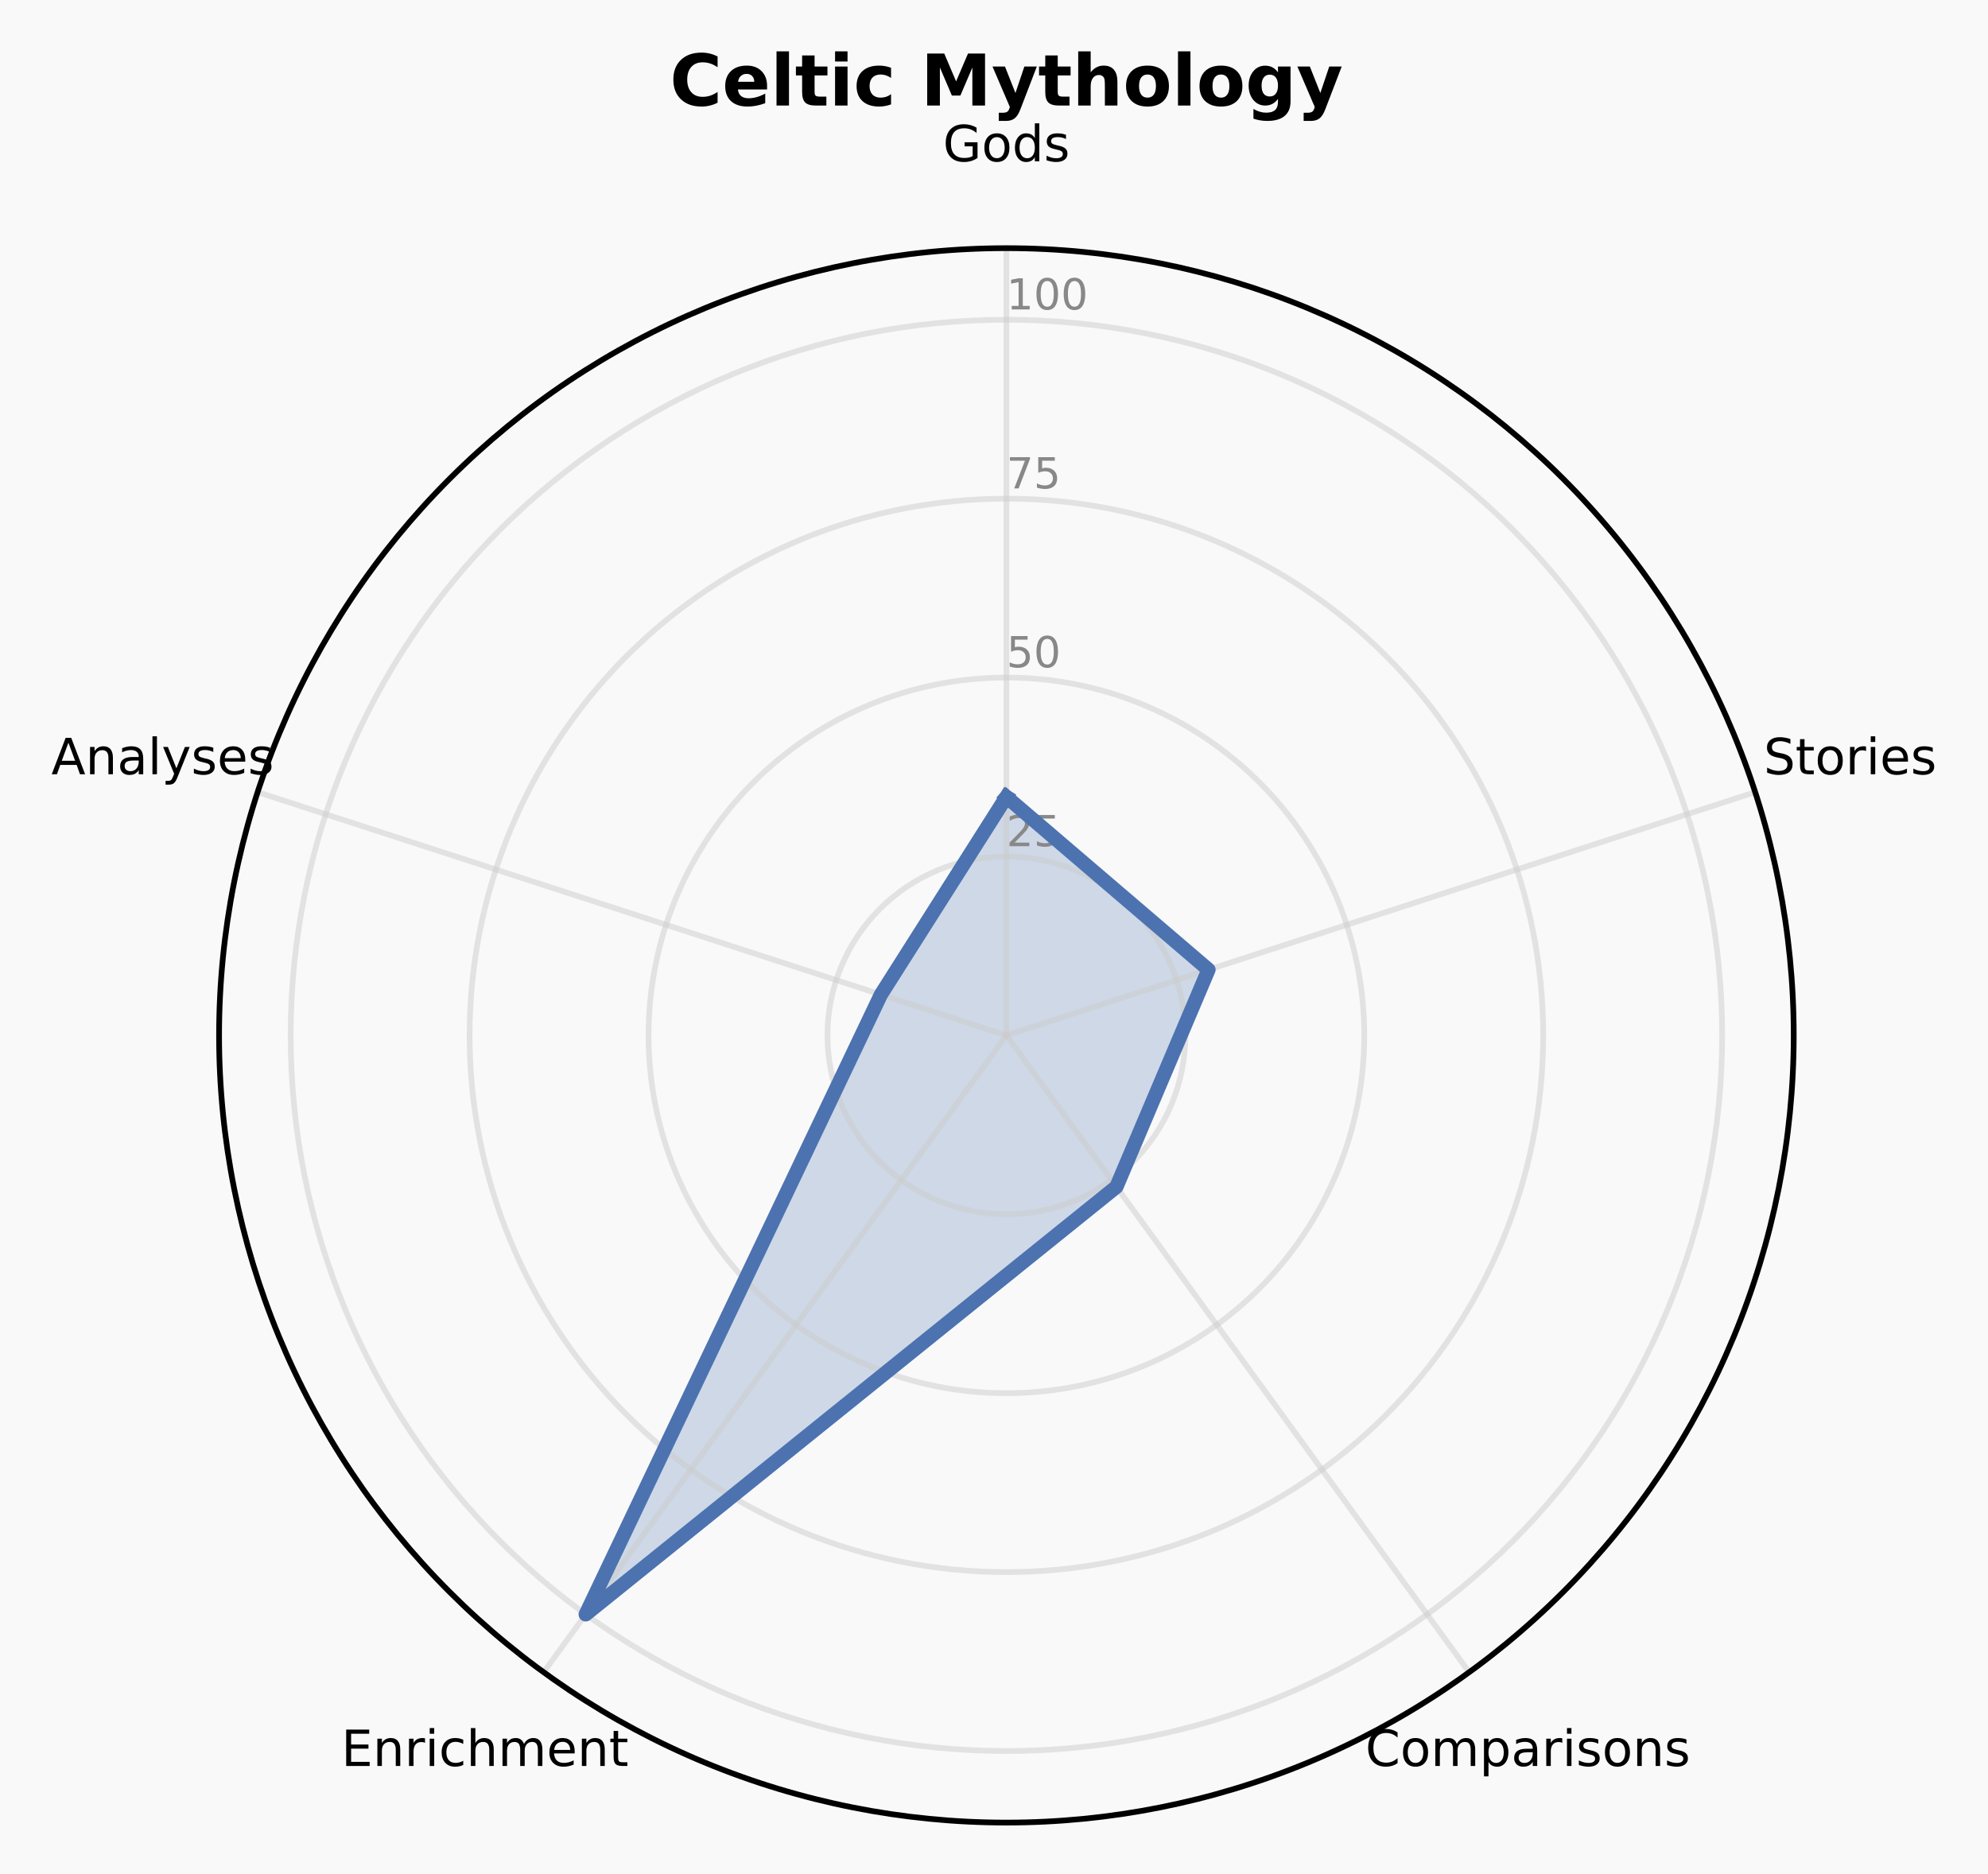
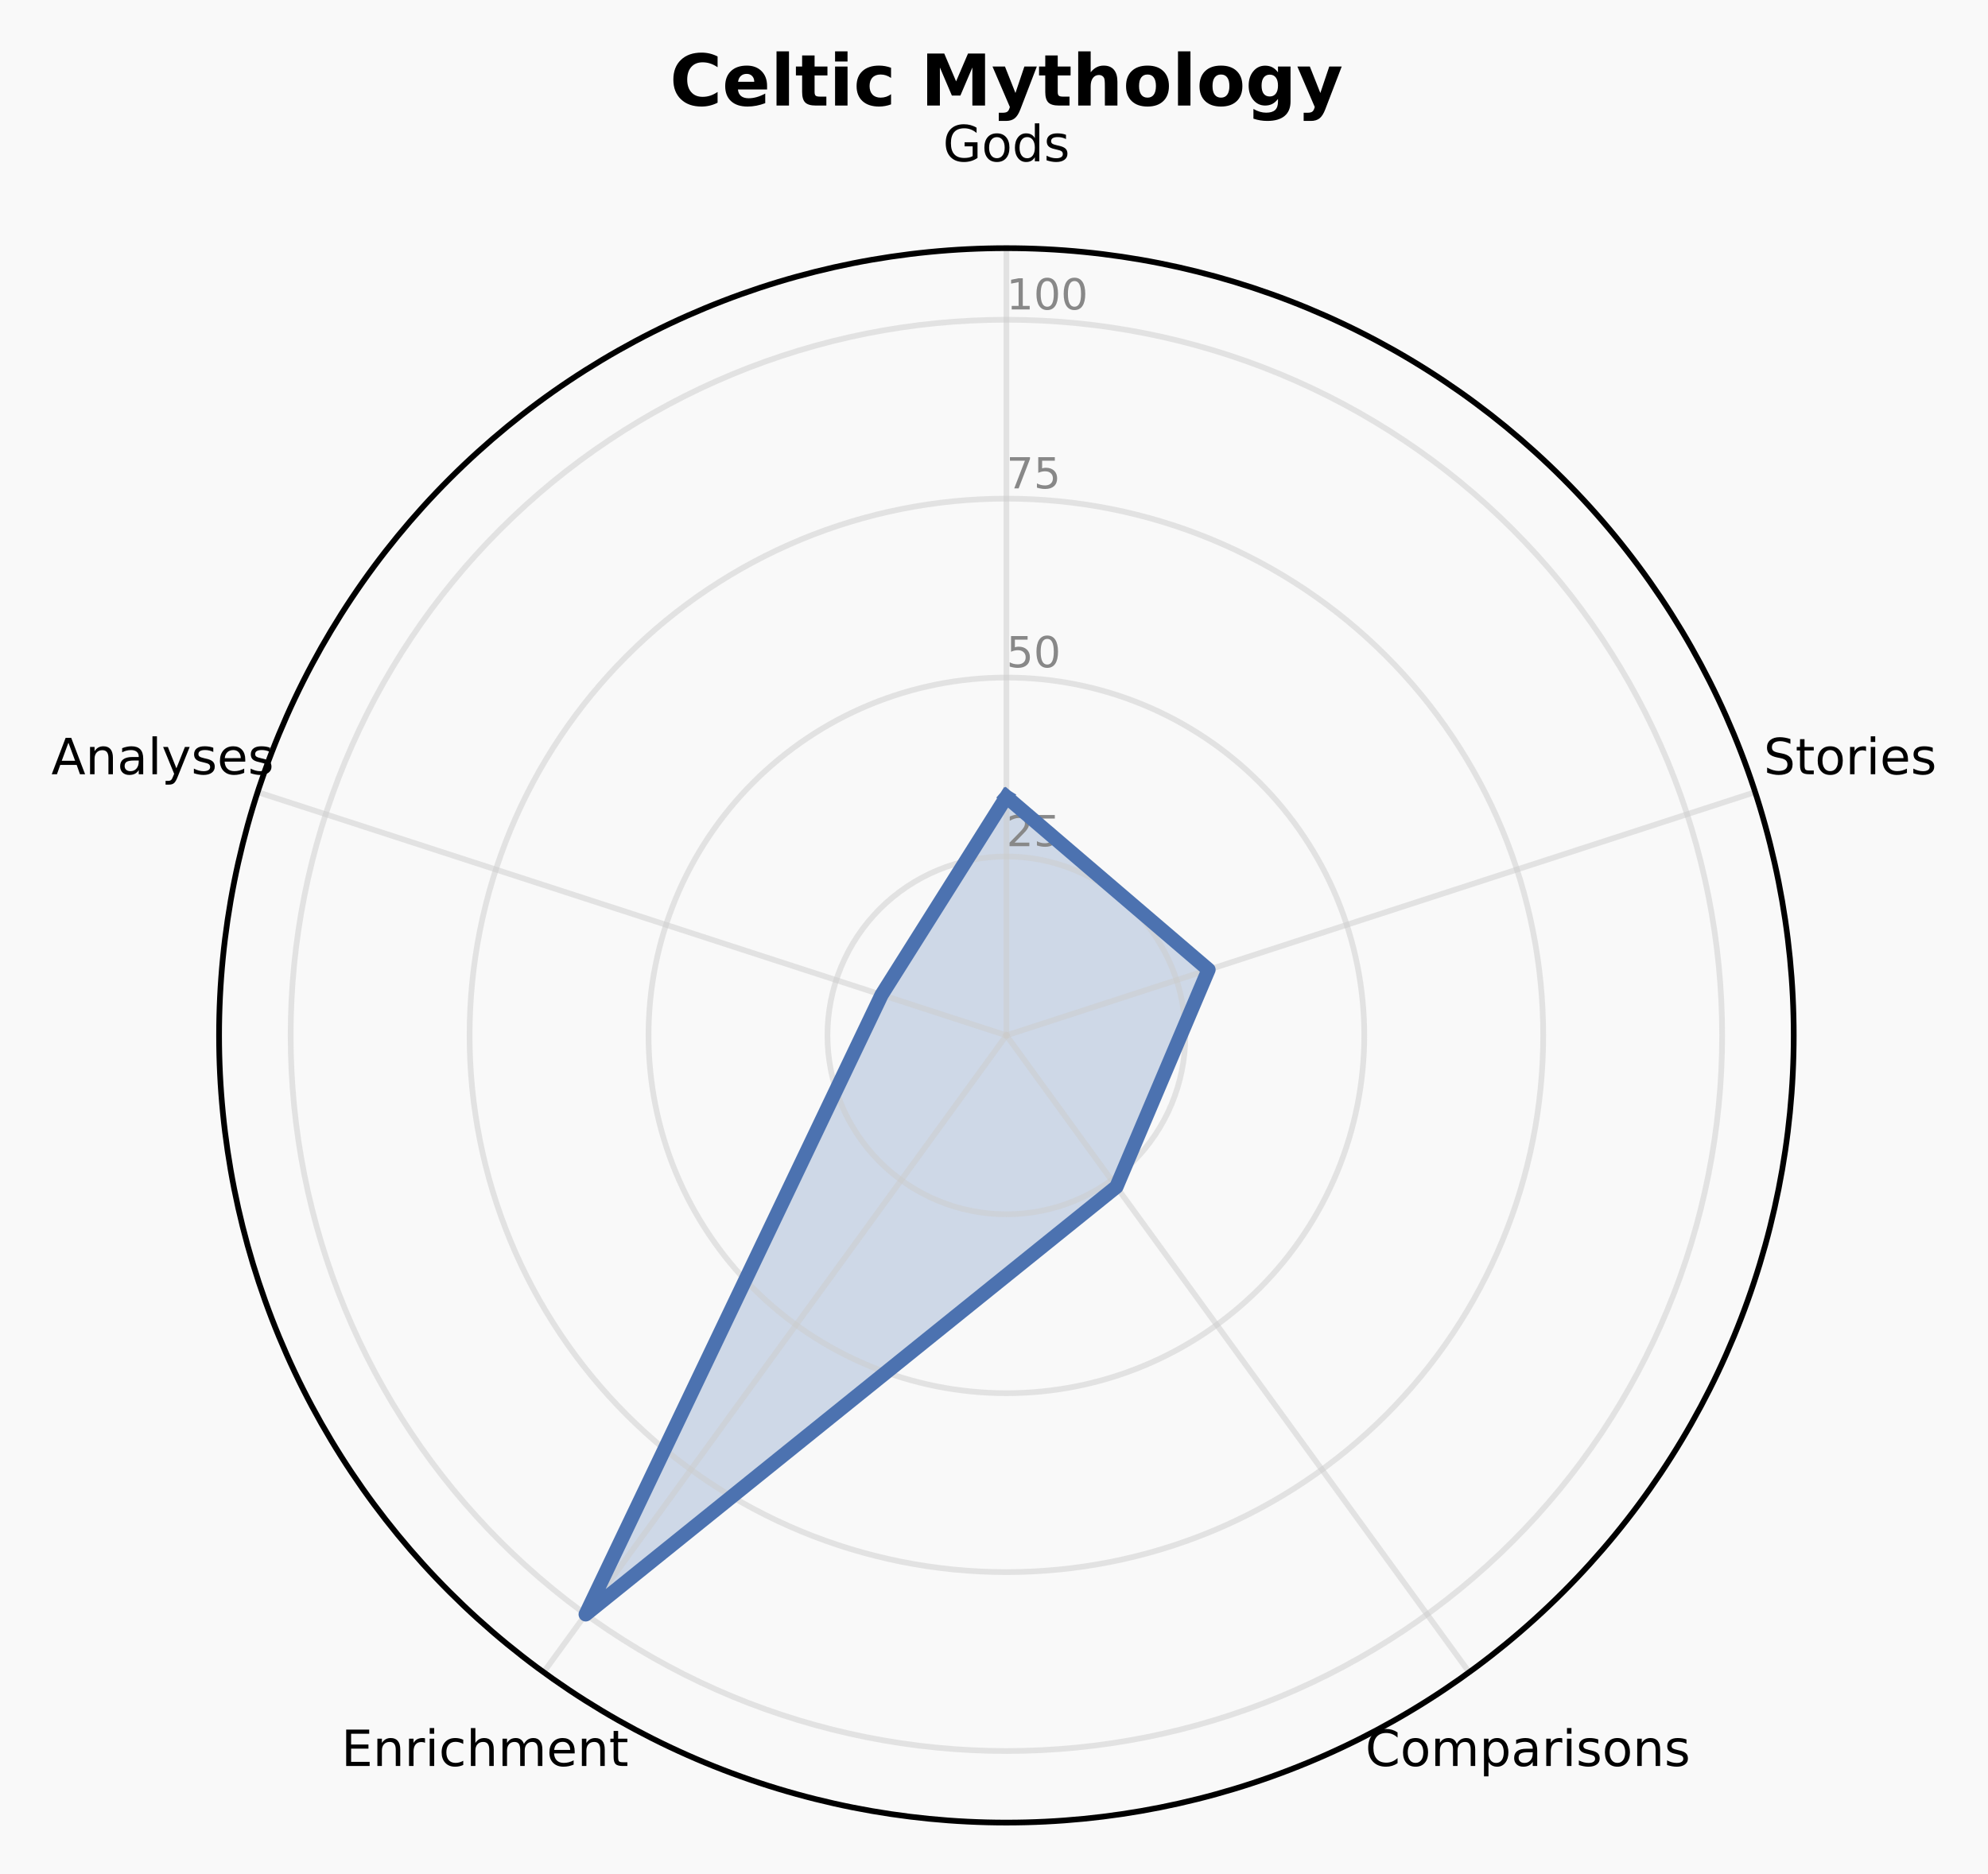
<svg xmlns="http://www.w3.org/2000/svg" xmlns:xlink="http://www.w3.org/1999/xlink" width="278.709pt" height="262.758pt" viewBox="0 0 278.709 262.758" version="1.1">
  <defs>
    <style type="text/css">*{stroke-linejoin: round; stroke-linecap: butt}</style>
  </defs>
  <g id="figure_1">
    <g id="patch_1">
      <path d="M 0 262.758  L 278.709 262.758  L 278.709 0  L 0 0  z " style="fill: #f9f9f9" />
    </g>
    <g id="axes_1">
      <g id="patch_2">
        <path d="M 251.473 145.178  C 251.473 130.683 248.618 116.329 243.071 102.938  C 237.524 89.546 229.393 77.377 219.143 67.128  C 208.894 56.878 196.725 48.748 183.334 43.201  C 169.942 37.654 155.588 34.798 141.093 34.798  C 126.598 34.798 112.244 37.654 98.853 43.201  C 85.461 48.748 73.293 56.878 63.043 67.128  C 52.794 77.377 44.663 89.546 39.116 102.938  C 33.569 116.329 30.714 130.683 30.714 145.178  C 30.714 159.673 33.569 174.027 39.116 187.418  C 44.663 200.81 52.794 212.979 63.043 223.228  C 73.293 233.478 85.461 241.609 98.853 247.155  C 112.244 252.702 126.598 255.558 141.093 255.558  C 155.588 255.558 169.942 252.702 183.334 247.155  C 196.725 241.609 208.894 233.478 219.143 223.228  C 229.393 212.979 237.524 200.81 243.071 187.418  C 248.618 174.027 251.473 159.673 251.473 145.178  M 141.093 145.178  C 141.093 145.178 141.093 145.178 141.093 145.178  C 141.093 145.178 141.093 145.178 141.093 145.178  C 141.093 145.178 141.093 145.178 141.093 145.178  C 141.093 145.178 141.093 145.178 141.093 145.178  C 141.093 145.178 141.093 145.178 141.093 145.178  C 141.093 145.178 141.093 145.178 141.093 145.178  C 141.093 145.178 141.093 145.178 141.093 145.178  C 141.093 145.178 141.093 145.178 141.093 145.178  C 141.093 145.178 141.093 145.178 141.093 145.178  C 141.093 145.178 141.093 145.178 141.093 145.178  C 141.093 145.178 141.093 145.178 141.093 145.178  C 141.093 145.178 141.093 145.178 141.093 145.178  C 141.093 145.178 141.093 145.178 141.093 145.178  C 141.093 145.178 141.093 145.178 141.093 145.178  C 141.093 145.178 141.093 145.178 141.093 145.178  C 141.093 145.178 141.093 145.178 141.093 145.178  z " style="fill: #f9f9f9" />
      </g>
      <g id="patch_3">
-         <path d="M 141.093 111.73  L 169.425 135.972  L 156.519 166.41  L 82.112 226.359  L 123.499 139.461  z " clip-path="url(#pa557918d92)" style="fill: #4c72b0; opacity: 0.25; stroke: #4c72b0; stroke-linejoin: miter" />
+         <path d="M 141.093 111.73  L 169.425 135.972  L 156.519 166.41  L 82.112 226.359  L 123.597 139.493  z " clip-path="url(#p13f51043cc)" style="fill: #4c72b0; opacity: 0.25; stroke: #4c72b0; stroke-linejoin: miter" />
      </g>
      <g id="matplotlib.axis_1">
        <g id="xtick_1">
          <g id="line2d_1">
-             <path d="M 141.093 145.178  L 141.093 34.798  " clip-path="url(#pa557918d92)" style="fill: none; stroke: #cccccc; stroke-opacity: 0.5; stroke-width: 0.8; stroke-linecap: square" />
+             <path d="M 141.093 145.178  L 141.093 34.798  " clip-path="url(#p13f51043cc)" style="fill: none; stroke: #cccccc; stroke-opacity: 0.5; stroke-width: 0.8; stroke-linecap: square" />
          </g>
          <g id="text_1">
            <g transform="translate(132.1945 22.61707) scale(0.07 -0.07)">
              <defs>
                <path id="DejaVuSans-2a" d="M 3809 666  L 3809 1919  L 2778 1919  L 2778 2438  L 4434 2438  L 4434 434  Q 4069 175 3628 42  Q 3188 -91 2688 -91  Q 1594 -91 976 548  Q 359 1188 359 2328  Q 359 3472 976 4111  Q 1594 4750 2688 4750  Q 3144 4750 3555 4637  Q 3966 4525 4313 4306  L 4313 3634  Q 3963 3931 3569 4081  Q 3175 4231 2741 4231  Q 1884 4231 1454 3753  Q 1025 3275 1025 2328  Q 1025 1384 1454 906  Q 1884 428 2741 428  Q 3075 428 3337 486  Q 3600 544 3809 666  z " transform="scale(0.015625)" />
                <path id="DejaVuSans-52" d="M 1959 3097  Q 1497 3097 1228 2736  Q 959 2375 959 1747  Q 959 1119 1226 758  Q 1494 397 1959 397  Q 2419 397 2687 759  Q 2956 1122 2956 1747  Q 2956 2369 2687 2733  Q 2419 3097 1959 3097  z M 1959 3584  Q 2709 3584 3137 3096  Q 3566 2609 3566 1747  Q 3566 888 3137 398  Q 2709 -91 1959 -91  Q 1206 -91 779 398  Q 353 888 353 1747  Q 353 2609 779 3096  Q 1206 3584 1959 3584  z " transform="scale(0.015625)" />
                <path id="DejaVuSans-47" d="M 2906 2969  L 2906 4863  L 3481 4863  L 3481 0  L 2906 0  L 2906 525  Q 2725 213 2448 61  Q 2172 -91 1784 -91  Q 1150 -91 751 415  Q 353 922 353 1747  Q 353 2572 751 3078  Q 1150 3584 1784 3584  Q 2172 3584 2448 3432  Q 2725 3281 2906 2969  z M 947 1747  Q 947 1113 1208 752  Q 1469 391 1925 391  Q 2381 391 2643 752  Q 2906 1113 2906 1747  Q 2906 2381 2643 2742  Q 2381 3103 1925 3103  Q 1469 3103 1208 2742  Q 947 2381 947 1747  z " transform="scale(0.015625)" />
                <path id="DejaVuSans-56" d="M 2834 3397  L 2834 2853  Q 2591 2978 2328 3040  Q 2066 3103 1784 3103  Q 1356 3103 1142 2972  Q 928 2841 928 2578  Q 928 2378 1081 2264  Q 1234 2150 1697 2047  L 1894 2003  Q 2506 1872 2764 1633  Q 3022 1394 3022 966  Q 3022 478 2636 193  Q 2250 -91 1575 -91  Q 1294 -91 989 -36  Q 684 19 347 128  L 347 722  Q 666 556 975 473  Q 1284 391 1588 391  Q 1994 391 2212 530  Q 2431 669 2431 922  Q 2431 1156 2273 1281  Q 2116 1406 1581 1522  L 1381 1569  Q 847 1681 609 1914  Q 372 2147 372 2553  Q 372 3047 722 3315  Q 1072 3584 1716 3584  Q 2034 3584 2315 3537  Q 2597 3491 2834 3397  z " transform="scale(0.015625)" />
              </defs>
              <use xlink:href="#DejaVuSans-2a" />
              <use xlink:href="#DejaVuSans-52" transform="translate(77.48438 0)" />
              <use xlink:href="#DejaVuSans-47" transform="translate(138.6719 0)" />
              <use xlink:href="#DejaVuSans-56" transform="translate(202.1562 0)" />
            </g>
          </g>
        </g>
        <g id="xtick_2">
          <g id="line2d_2">
-             <path d="M 141.093 145.178  L 246.07 111.069  " clip-path="url(#pa557918d92)" style="fill: none; stroke: #cccccc; stroke-opacity: 0.5; stroke-width: 0.8; stroke-linecap: square" />
+             <path d="M 141.093 145.178  L 246.07 111.069  " clip-path="url(#p13f51043cc)" style="fill: none; stroke: #cccccc; stroke-opacity: 0.5; stroke-width: 0.8; stroke-linecap: square" />
          </g>
          <g id="text_2">
            <g transform="translate(247.2616 108.5613) scale(0.07 -0.07)">
              <defs>
                <path id="DejaVuSans-36" d="M 3425 4513  L 3425 3897  Q 3066 4069 2747 4153  Q 2428 4238 2131 4238  Q 1616 4238 1336 4038  Q 1056 3838 1056 3469  Q 1056 3159 1242 3001  Q 1428 2844 1947 2747  L 2328 2669  Q 3034 2534 3370 2195  Q 3706 1856 3706 1288  Q 3706 609 3251 259  Q 2797 -91 1919 -91  Q 1588 -91 1214 -16  Q 841 59 441 206  L 441 856  Q 825 641 1194 531  Q 1563 422 1919 422  Q 2459 422 2753 634  Q 3047 847 3047 1241  Q 3047 1584 2836 1778  Q 2625 1972 2144 2069  L 1759 2144  Q 1053 2284 737 2584  Q 422 2884 422 3419  Q 422 4038 858 4394  Q 1294 4750 2059 4750  Q 2388 4750 2728 4690  Q 3069 4631 3425 4513  z " transform="scale(0.015625)" />
                <path id="DejaVuSans-57" d="M 1172 4494  L 1172 3500  L 2356 3500  L 2356 3053  L 1172 3053  L 1172 1153  Q 1172 725 1289 603  Q 1406 481 1766 481  L 2356 481  L 2356 0  L 1766 0  Q 1100 0 847 248  Q 594 497 594 1153  L 594 3053  L 172 3053  L 172 3500  L 594 3500  L 594 4494  L 1172 4494  z " transform="scale(0.015625)" />
                <path id="DejaVuSans-55" d="M 2631 2963  Q 2534 3019 2420 3045  Q 2306 3072 2169 3072  Q 1681 3072 1420 2755  Q 1159 2438 1159 1844  L 1159 0  L 581 0  L 581 3500  L 1159 3500  L 1159 2956  Q 1341 3275 1631 3429  Q 1922 3584 2338 3584  Q 2397 3584 2469 3576  Q 2541 3569 2628 3553  L 2631 2963  z " transform="scale(0.015625)" />
                <path id="DejaVuSans-4c" d="M 603 3500  L 1178 3500  L 1178 0  L 603 0  L 603 3500  z M 603 4863  L 1178 4863  L 1178 4134  L 603 4134  L 603 4863  z " transform="scale(0.015625)" />
                <path id="DejaVuSans-48" d="M 3597 1894  L 3597 1613  L 953 1613  Q 991 1019 1311 708  Q 1631 397 2203 397  Q 2534 397 2845 478  Q 3156 559 3463 722  L 3463 178  Q 3153 47 2828 -22  Q 2503 -91 2169 -91  Q 1331 -91 842 396  Q 353 884 353 1716  Q 353 2575 817 3079  Q 1281 3584 2069 3584  Q 2775 3584 3186 3129  Q 3597 2675 3597 1894  z M 3022 2063  Q 3016 2534 2758 2815  Q 2500 3097 2075 3097  Q 1594 3097 1305 2825  Q 1016 2553 972 2059  L 3022 2063  z " transform="scale(0.015625)" />
              </defs>
              <use xlink:href="#DejaVuSans-36" />
              <use xlink:href="#DejaVuSans-57" transform="translate(63.48438 0)" />
              <use xlink:href="#DejaVuSans-52" transform="translate(102.6875 0)" />
              <use xlink:href="#DejaVuSans-55" transform="translate(163.875 0)" />
              <use xlink:href="#DejaVuSans-4c" transform="translate(204.9844 0)" />
              <use xlink:href="#DejaVuSans-48" transform="translate(232.7656 0)" />
              <use xlink:href="#DejaVuSans-56" transform="translate(294.2969 0)" />
            </g>
          </g>
        </g>
        <g id="xtick_3">
          <g id="line2d_3">
-             <path d="M 141.093 145.178  L 205.973 234.477  " clip-path="url(#pa557918d92)" style="fill: none; stroke: #cccccc; stroke-opacity: 0.5; stroke-width: 0.8; stroke-linecap: square" />
+             <path d="M 141.093 145.178  L 205.973 234.477  " clip-path="url(#p13f51043cc)" style="fill: none; stroke: #cccccc; stroke-opacity: 0.5; stroke-width: 0.8; stroke-linecap: square" />
          </g>
          <g id="text_3">
            <g transform="translate(191.4228 247.6219) scale(0.07 -0.07)">
              <defs>
                <path id="DejaVuSans-26" d="M 4122 4306  L 4122 3641  Q 3803 3938 3442 4084  Q 3081 4231 2675 4231  Q 1875 4231 1450 3742  Q 1025 3253 1025 2328  Q 1025 1406 1450 917  Q 1875 428 2675 428  Q 3081 428 3442 575  Q 3803 722 4122 1019  L 4122 359  Q 3791 134 3420 21  Q 3050 -91 2638 -91  Q 1578 -91 968 557  Q 359 1206 359 2328  Q 359 3453 968 4101  Q 1578 4750 2638 4750  Q 3056 4750 3426 4639  Q 3797 4528 4122 4306  z " transform="scale(0.015625)" />
                <path id="DejaVuSans-50" d="M 3328 2828  Q 3544 3216 3844 3400  Q 4144 3584 4550 3584  Q 5097 3584 5394 3201  Q 5691 2819 5691 2113  L 5691 0  L 5113 0  L 5113 2094  Q 5113 2597 4934 2840  Q 4756 3084 4391 3084  Q 3944 3084 3684 2787  Q 3425 2491 3425 1978  L 3425 0  L 2847 0  L 2847 2094  Q 2847 2600 2669 2842  Q 2491 3084 2119 3084  Q 1678 3084 1418 2786  Q 1159 2488 1159 1978  L 1159 0  L 581 0  L 581 3500  L 1159 3500  L 1159 2956  Q 1356 3278 1631 3431  Q 1906 3584 2284 3584  Q 2666 3584 2933 3390  Q 3200 3197 3328 2828  z " transform="scale(0.015625)" />
                <path id="DejaVuSans-53" d="M 1159 525  L 1159 -1331  L 581 -1331  L 581 3500  L 1159 3500  L 1159 2969  Q 1341 3281 1617 3432  Q 1894 3584 2278 3584  Q 2916 3584 3314 3078  Q 3713 2572 3713 1747  Q 3713 922 3314 415  Q 2916 -91 2278 -91  Q 1894 -91 1617 61  Q 1341 213 1159 525  z M 3116 1747  Q 3116 2381 2855 2742  Q 2594 3103 2138 3103  Q 1681 3103 1420 2742  Q 1159 2381 1159 1747  Q 1159 1113 1420 752  Q 1681 391 2138 391  Q 2594 391 2855 752  Q 3116 1113 3116 1747  z " transform="scale(0.015625)" />
                <path id="DejaVuSans-44" d="M 2194 1759  Q 1497 1759 1228 1600  Q 959 1441 959 1056  Q 959 750 1161 570  Q 1363 391 1709 391  Q 2188 391 2477 730  Q 2766 1069 2766 1631  L 2766 1759  L 2194 1759  z M 3341 1997  L 3341 0  L 2766 0  L 2766 531  Q 2569 213 2275 61  Q 1981 -91 1556 -91  Q 1019 -91 701 211  Q 384 513 384 1019  Q 384 1609 779 1909  Q 1175 2209 1959 2209  L 2766 2209  L 2766 2266  Q 2766 2663 2505 2880  Q 2244 3097 1772 3097  Q 1472 3097 1187 3025  Q 903 2953 641 2809  L 641 3341  Q 956 3463 1253 3523  Q 1550 3584 1831 3584  Q 2591 3584 2966 3190  Q 3341 2797 3341 1997  z " transform="scale(0.015625)" />
                <path id="DejaVuSans-51" d="M 3513 2113  L 3513 0  L 2938 0  L 2938 2094  Q 2938 2591 2744 2837  Q 2550 3084 2163 3084  Q 1697 3084 1428 2787  Q 1159 2491 1159 1978  L 1159 0  L 581 0  L 581 3500  L 1159 3500  L 1159 2956  Q 1366 3272 1645 3428  Q 1925 3584 2291 3584  Q 2894 3584 3203 3211  Q 3513 2838 3513 2113  z " transform="scale(0.015625)" />
              </defs>
              <use xlink:href="#DejaVuSans-26" />
              <use xlink:href="#DejaVuSans-52" transform="translate(69.82812 0)" />
              <use xlink:href="#DejaVuSans-50" transform="translate(131.0156 0)" />
              <use xlink:href="#DejaVuSans-53" transform="translate(228.4219 0)" />
              <use xlink:href="#DejaVuSans-44" transform="translate(291.9062 0)" />
              <use xlink:href="#DejaVuSans-55" transform="translate(353.1875 0)" />
              <use xlink:href="#DejaVuSans-4c" transform="translate(394.2969 0)" />
              <use xlink:href="#DejaVuSans-56" transform="translate(422.0781 0)" />
              <use xlink:href="#DejaVuSans-52" transform="translate(474.1719 0)" />
              <use xlink:href="#DejaVuSans-51" transform="translate(535.3594 0)" />
              <use xlink:href="#DejaVuSans-56" transform="translate(598.7344 0)" />
            </g>
          </g>
        </g>
        <g id="xtick_4">
          <g id="line2d_4">
-             <path d="M 141.093 145.178  L 76.214 234.477  " clip-path="url(#pa557918d92)" style="fill: none; stroke: #cccccc; stroke-opacity: 0.5; stroke-width: 0.8; stroke-linecap: square" />
+             <path d="M 141.093 145.178  L 76.214 234.477  " clip-path="url(#p13f51043cc)" style="fill: none; stroke: #cccccc; stroke-opacity: 0.5; stroke-width: 0.8; stroke-linecap: square" />
          </g>
          <g id="text_4">
            <g transform="translate(47.8483 247.6219) scale(0.07 -0.07)">
              <defs>
                <path id="DejaVuSans-28" d="M 628 4666  L 3578 4666  L 3578 4134  L 1259 4134  L 1259 2753  L 3481 2753  L 3481 2222  L 1259 2222  L 1259 531  L 3634 531  L 3634 0  L 628 0  L 628 4666  z " transform="scale(0.015625)" />
                <path id="DejaVuSans-46" d="M 3122 3366  L 3122 2828  Q 2878 2963 2633 3030  Q 2388 3097 2138 3097  Q 1578 3097 1268 2742  Q 959 2388 959 1747  Q 959 1106 1268 751  Q 1578 397 2138 397  Q 2388 397 2633 464  Q 2878 531 3122 666  L 3122 134  Q 2881 22 2623 -34  Q 2366 -91 2075 -91  Q 1284 -91 818 406  Q 353 903 353 1747  Q 353 2603 823 3093  Q 1294 3584 2113 3584  Q 2378 3584 2631 3529  Q 2884 3475 3122 3366  z " transform="scale(0.015625)" />
                <path id="DejaVuSans-4b" d="M 3513 2113  L 3513 0  L 2938 0  L 2938 2094  Q 2938 2591 2744 2837  Q 2550 3084 2163 3084  Q 1697 3084 1428 2787  Q 1159 2491 1159 1978  L 1159 0  L 581 0  L 581 4863  L 1159 4863  L 1159 2956  Q 1366 3272 1645 3428  Q 1925 3584 2291 3584  Q 2894 3584 3203 3211  Q 3513 2838 3513 2113  z " transform="scale(0.015625)" />
              </defs>
              <use xlink:href="#DejaVuSans-28" />
              <use xlink:href="#DejaVuSans-51" transform="translate(63.1875 0)" />
              <use xlink:href="#DejaVuSans-55" transform="translate(126.5625 0)" />
              <use xlink:href="#DejaVuSans-4c" transform="translate(167.6719 0)" />
              <use xlink:href="#DejaVuSans-46" transform="translate(195.4531 0)" />
              <use xlink:href="#DejaVuSans-4b" transform="translate(250.4375 0)" />
              <use xlink:href="#DejaVuSans-50" transform="translate(313.8125 0)" />
              <use xlink:href="#DejaVuSans-48" transform="translate(411.2188 0)" />
              <use xlink:href="#DejaVuSans-51" transform="translate(472.75 0)" />
              <use xlink:href="#DejaVuSans-57" transform="translate(536.125 0)" />
            </g>
          </g>
        </g>
        <g id="xtick_5">
          <g id="line2d_5">
-             <path d="M 141.093 145.178  L 36.116 111.069  " clip-path="url(#pa557918d92)" style="fill: none; stroke: #cccccc; stroke-opacity: 0.5; stroke-width: 0.8; stroke-linecap: square" />
+             <path d="M 141.093 145.178  L 36.116 111.069  " clip-path="url(#p13f51043cc)" style="fill: none; stroke: #cccccc; stroke-opacity: 0.5; stroke-width: 0.8; stroke-linecap: square" />
          </g>
          <g id="text_5">
            <g transform="translate(7.2 108.5613) scale(0.07 -0.07)">
              <defs>
                <path id="DejaVuSans-24" d="M 2188 4044  L 1331 1722  L 3047 1722  L 2188 4044  z M 1831 4666  L 2547 4666  L 4325 0  L 3669 0  L 3244 1197  L 1141 1197  L 716 0  L 50 0  L 1831 4666  z " transform="scale(0.015625)" />
                <path id="DejaVuSans-4f" d="M 603 4863  L 1178 4863  L 1178 0  L 603 0  L 603 4863  z " transform="scale(0.015625)" />
                <path id="DejaVuSans-5c" d="M 2059 -325  Q 1816 -950 1584 -1140  Q 1353 -1331 966 -1331  L 506 -1331  L 506 -850  L 844 -850  Q 1081 -850 1212 -737  Q 1344 -625 1503 -206  L 1606 56  L 191 3500  L 800 3500  L 1894 763  L 2988 3500  L 3597 3500  L 2059 -325  z " transform="scale(0.015625)" />
              </defs>
              <use xlink:href="#DejaVuSans-24" />
              <use xlink:href="#DejaVuSans-51" transform="translate(68.40625 0)" />
              <use xlink:href="#DejaVuSans-44" transform="translate(131.7812 0)" />
              <use xlink:href="#DejaVuSans-4f" transform="translate(193.0625 0)" />
              <use xlink:href="#DejaVuSans-5c" transform="translate(220.8438 0)" />
              <use xlink:href="#DejaVuSans-56" transform="translate(280.0312 0)" />
              <use xlink:href="#DejaVuSans-48" transform="translate(332.125 0)" />
              <use xlink:href="#DejaVuSans-56" transform="translate(393.6562 0)" />
            </g>
          </g>
        </g>
      </g>
      <g id="matplotlib.axis_2">
        <g id="ytick_1">
          <g id="line2d_6">
-             <path d="M 141.093 120.092  C 144.388 120.092 147.65 120.741 150.693 122.001  C 153.737 123.262 156.503 125.11 158.832 127.439  C 161.161 129.769 163.009 132.534 164.27 135.578  C 165.531 138.621 166.18 141.884 166.18 145.178  C 166.18 148.472 165.531 151.735 164.27 154.778  C 163.009 157.822 161.161 160.587 158.832 162.917  C 156.503 165.246 153.737 167.094 150.693 168.355  C 147.65 169.615 144.388 170.264 141.093 170.264  C 137.799 170.264 134.537 169.615 131.493 168.355  C 128.45 167.094 125.684 165.246 123.355 162.917  C 121.025 160.587 119.177 157.822 117.917 154.778  C 116.656 151.735 116.007 148.472 116.007 145.178  C 116.007 141.884 116.656 138.621 117.917 135.578  C 119.177 132.534 121.025 129.769 123.355 127.439  C 125.684 125.11 128.45 123.262 131.493 122.001  C 134.537 120.741 137.799 120.092 141.093 120.092  " clip-path="url(#pa557918d92)" style="fill: none; stroke: #cccccc; stroke-opacity: 0.5; stroke-width: 0.8; stroke-linecap: square" />
+             <path d="M 141.093 120.092  C 144.388 120.092 147.65 120.741 150.693 122.001  C 153.737 123.262 156.503 125.11 158.832 127.439  C 161.161 129.769 163.009 132.534 164.27 135.578  C 165.531 138.621 166.18 141.884 166.18 145.178  C 166.18 148.472 165.531 151.735 164.27 154.778  C 163.009 157.822 161.161 160.587 158.832 162.917  C 156.503 165.246 153.737 167.094 150.693 168.355  C 147.65 169.615 144.388 170.264 141.093 170.264  C 137.799 170.264 134.537 169.615 131.493 168.355  C 128.45 167.094 125.684 165.246 123.355 162.917  C 121.025 160.587 119.177 157.822 117.917 154.778  C 116.656 151.735 116.007 148.472 116.007 145.178  C 116.007 141.884 116.656 138.621 117.917 135.578  C 119.177 132.534 121.025 129.769 123.355 127.439  C 125.684 125.11 128.45 123.262 131.493 122.001  C 134.537 120.741 137.799 120.092 141.093 120.092  " clip-path="url(#p13f51043cc)" style="fill: none; stroke: #cccccc; stroke-opacity: 0.5; stroke-width: 0.8; stroke-linecap: square" />
          </g>
          <g id="text_6">
            <g style="fill: #888888" transform="translate(141.0933 118.6504) scale(0.06 -0.06)">
              <defs>
                <path id="DejaVuSans-15" d="M 1228 531  L 3431 531  L 3431 0  L 469 0  L 469 531  Q 828 903 1448 1529  Q 2069 2156 2228 2338  Q 2531 2678 2651 2914  Q 2772 3150 2772 3378  Q 2772 3750 2511 3984  Q 2250 4219 1831 4219  Q 1534 4219 1204 4116  Q 875 4013 500 3803  L 500 4441  Q 881 4594 1212 4672  Q 1544 4750 1819 4750  Q 2544 4750 2975 4387  Q 3406 4025 3406 3419  Q 3406 3131 3298 2873  Q 3191 2616 2906 2266  Q 2828 2175 2409 1742  Q 1991 1309 1228 531  z " transform="scale(0.015625)" />
                <path id="DejaVuSans-18" d="M 691 4666  L 3169 4666  L 3169 4134  L 1269 4134  L 1269 2991  Q 1406 3038 1543 3061  Q 1681 3084 1819 3084  Q 2600 3084 3056 2656  Q 3513 2228 3513 1497  Q 3513 744 3044 326  Q 2575 -91 1722 -91  Q 1428 -91 1123 -41  Q 819 9 494 109  L 494 744  Q 775 591 1075 516  Q 1375 441 1709 441  Q 2250 441 2565 725  Q 2881 1009 2881 1497  Q 2881 1984 2565 2268  Q 2250 2553 1709 2553  Q 1456 2553 1204 2497  Q 953 2441 691 2322  L 691 4666  z " transform="scale(0.015625)" />
              </defs>
              <use xlink:href="#DejaVuSans-15" />
              <use xlink:href="#DejaVuSans-18" transform="translate(63.625 0)" />
            </g>
          </g>
        </g>
        <g id="ytick_2">
          <g id="line2d_7">
-             <path d="M 141.093 95.005  C 147.682 95.005 154.206 96.303 160.293 98.825  C 166.381 101.346 171.912 105.042 176.571 109.701  C 181.229 114.36 184.925 119.891 187.447 125.978  C 189.968 132.065 191.266 138.589 191.266 145.178  C 191.266 151.767 189.968 158.291 187.447 164.378  C 184.925 170.465 181.229 175.997 176.571 180.655  C 171.912 185.314 166.381 189.01 160.293 191.531  C 154.206 194.053 147.682 195.351 141.093 195.351  C 134.505 195.351 127.98 194.053 121.893 191.531  C 115.806 189.01 110.275 185.314 105.616 180.655  C 100.957 175.997 97.261 170.465 94.74 164.378  C 92.219 158.291 90.921 151.767 90.921 145.178  C 90.921 138.589 92.219 132.065 94.74 125.978  C 97.261 119.891 100.957 114.36 105.616 109.701  C 110.275 105.042 115.806 101.346 121.893 98.825  C 127.98 96.303 134.505 95.005 141.093 95.005  " clip-path="url(#pa557918d92)" style="fill: none; stroke: #cccccc; stroke-opacity: 0.5; stroke-width: 0.8; stroke-linecap: square" />
+             <path d="M 141.093 95.005  C 147.682 95.005 154.206 96.303 160.293 98.825  C 166.381 101.346 171.912 105.042 176.571 109.701  C 181.229 114.36 184.925 119.891 187.447 125.978  C 189.968 132.065 191.266 138.589 191.266 145.178  C 191.266 151.767 189.968 158.291 187.447 164.378  C 184.925 170.465 181.229 175.997 176.571 180.655  C 171.912 185.314 166.381 189.01 160.293 191.531  C 154.206 194.053 147.682 195.351 141.093 195.351  C 134.505 195.351 127.98 194.053 121.893 191.531  C 115.806 189.01 110.275 185.314 105.616 180.655  C 100.957 175.997 97.261 170.465 94.74 164.378  C 92.219 158.291 90.921 151.767 90.921 145.178  C 90.921 138.589 92.219 132.065 94.74 125.978  C 97.261 119.891 100.957 114.36 105.616 109.701  C 110.275 105.042 115.806 101.346 121.893 98.825  C 127.98 96.303 134.505 95.005 141.093 95.005  " clip-path="url(#p13f51043cc)" style="fill: none; stroke: #cccccc; stroke-opacity: 0.5; stroke-width: 0.8; stroke-linecap: square" />
          </g>
          <g id="text_7">
            <g style="fill: #888888" transform="translate(141.0933 93.56408) scale(0.06 -0.06)">
              <defs>
                <path id="DejaVuSans-13" d="M 2034 4250  Q 1547 4250 1301 3770  Q 1056 3291 1056 2328  Q 1056 1369 1301 889  Q 1547 409 2034 409  Q 2525 409 2770 889  Q 3016 1369 3016 2328  Q 3016 3291 2770 3770  Q 2525 4250 2034 4250  z M 2034 4750  Q 2819 4750 3233 4129  Q 3647 3509 3647 2328  Q 3647 1150 3233 529  Q 2819 -91 2034 -91  Q 1250 -91 836 529  Q 422 1150 422 2328  Q 422 3509 836 4129  Q 1250 4750 2034 4750  z " transform="scale(0.015625)" />
              </defs>
              <use xlink:href="#DejaVuSans-18" />
              <use xlink:href="#DejaVuSans-13" transform="translate(63.625 0)" />
            </g>
          </g>
        </g>
        <g id="ytick_3">
          <g id="line2d_8">
-             <path d="M 141.093 69.919  C 150.976 69.919 160.763 71.866 169.894 75.648  C 179.024 79.43 187.321 84.974 194.309 91.962  C 201.298 98.95 206.841 107.247 210.623 116.378  C 214.405 125.508 216.352 135.295 216.352 145.178  C 216.352 155.061 214.405 164.848 210.623 173.978  C 206.841 183.109 201.298 191.406 194.309 198.394  C 187.321 205.382 179.024 210.926 169.894 214.708  C 160.763 218.49 150.976 220.437 141.093 220.437  C 131.21 220.437 121.424 218.49 112.293 214.708  C 103.162 210.926 94.866 205.382 87.877 198.394  C 80.889 191.406 75.345 183.109 71.563 173.978  C 67.781 164.848 65.834 155.061 65.834 145.178  C 65.834 135.295 67.781 125.508 71.563 116.378  C 75.345 107.247 80.889 98.95 87.877 91.962  C 94.866 84.974 103.162 79.43 112.293 75.648  C 121.424 71.866 131.21 69.919 141.093 69.919  " clip-path="url(#pa557918d92)" style="fill: none; stroke: #cccccc; stroke-opacity: 0.5; stroke-width: 0.8; stroke-linecap: square" />
+             <path d="M 141.093 69.919  C 150.976 69.919 160.763 71.866 169.894 75.648  C 179.024 79.43 187.321 84.974 194.309 91.962  C 201.298 98.95 206.841 107.247 210.623 116.378  C 214.405 125.508 216.352 135.295 216.352 145.178  C 216.352 155.061 214.405 164.848 210.623 173.978  C 206.841 183.109 201.298 191.406 194.309 198.394  C 187.321 205.382 179.024 210.926 169.894 214.708  C 160.763 218.49 150.976 220.437 141.093 220.437  C 131.21 220.437 121.424 218.49 112.293 214.708  C 103.162 210.926 94.866 205.382 87.877 198.394  C 80.889 191.406 75.345 183.109 71.563 173.978  C 67.781 164.848 65.834 155.061 65.834 145.178  C 65.834 135.295 67.781 125.508 71.563 116.378  C 75.345 107.247 80.889 98.95 87.877 91.962  C 94.866 84.974 103.162 79.43 112.293 75.648  C 121.424 71.866 131.21 69.919 141.093 69.919  " clip-path="url(#p13f51043cc)" style="fill: none; stroke: #cccccc; stroke-opacity: 0.5; stroke-width: 0.8; stroke-linecap: square" />
          </g>
          <g id="text_8">
            <g style="fill: #888888" transform="translate(141.0933 68.47781) scale(0.06 -0.06)">
              <defs>
                <path id="DejaVuSans-1a" d="M 525 4666  L 3525 4666  L 3525 4397  L 1831 0  L 1172 0  L 2766 4134  L 525 4134  L 525 4666  z " transform="scale(0.015625)" />
              </defs>
              <use xlink:href="#DejaVuSans-1a" />
              <use xlink:href="#DejaVuSans-18" transform="translate(63.625 0)" />
            </g>
          </g>
        </g>
        <g id="ytick_4">
          <g id="line2d_9">
-             <path d="M 141.093 44.833  C 154.27 44.833 167.32 47.429 179.494 52.471  C 191.668 57.514 202.73 64.906 212.048 74.223  C 221.366 83.541 228.757 94.603 233.8 106.778  C 238.843 118.952 241.438 132.001 241.438 145.178  C 241.438 158.355 238.843 171.404 233.8 183.578  C 228.757 195.753 221.366 206.815 212.048 216.133  C 202.73 225.45 191.668 232.842 179.494 237.885  C 167.32 242.927 154.27 245.523 141.093 245.523  C 127.916 245.523 114.867 242.927 102.693 237.885  C 90.519 232.842 79.456 225.45 70.139 216.133  C 60.821 206.815 53.429 195.753 48.387 183.578  C 43.344 171.404 40.748 158.355 40.748 145.178  C 40.748 132.001 43.344 118.952 48.387 106.778  C 53.429 94.603 60.821 83.541 70.139 74.223  C 79.456 64.906 90.519 57.514 102.693 52.471  C 114.867 47.429 127.916 44.833 141.093 44.833  " clip-path="url(#pa557918d92)" style="fill: none; stroke: #cccccc; stroke-opacity: 0.5; stroke-width: 0.8; stroke-linecap: square" />
+             <path d="M 141.093 44.833  C 154.27 44.833 167.32 47.429 179.494 52.471  C 191.668 57.514 202.73 64.906 212.048 74.223  C 221.366 83.541 228.757 94.603 233.8 106.778  C 238.843 118.952 241.438 132.001 241.438 145.178  C 241.438 158.355 238.843 171.404 233.8 183.578  C 228.757 195.753 221.366 206.815 212.048 216.133  C 202.73 225.45 191.668 232.842 179.494 237.885  C 167.32 242.927 154.27 245.523 141.093 245.523  C 127.916 245.523 114.867 242.927 102.693 237.885  C 90.519 232.842 79.456 225.45 70.139 216.133  C 60.821 206.815 53.429 195.753 48.387 183.578  C 43.344 171.404 40.748 158.355 40.748 145.178  C 40.748 132.001 43.344 118.952 48.387 106.778  C 53.429 94.603 60.821 83.541 70.139 74.223  C 79.456 64.906 90.519 57.514 102.693 52.471  C 114.867 47.429 127.916 44.833 141.093 44.833  " clip-path="url(#p13f51043cc)" style="fill: none; stroke: #cccccc; stroke-opacity: 0.5; stroke-width: 0.8; stroke-linecap: square" />
          </g>
          <g id="text_9">
            <g style="fill: #888888" transform="translate(141.0933 43.39154) scale(0.06 -0.06)">
              <defs>
                <path id="DejaVuSans-14" d="M 794 531  L 1825 531  L 1825 4091  L 703 3866  L 703 4441  L 1819 4666  L 2450 4666  L 2450 531  L 3481 531  L 3481 0  L 794 0  L 794 531  z " transform="scale(0.015625)" />
              </defs>
              <use xlink:href="#DejaVuSans-14" />
              <use xlink:href="#DejaVuSans-13" transform="translate(63.625 0)" />
              <use xlink:href="#DejaVuSans-13" transform="translate(127.25 0)" />
            </g>
          </g>
        </g>
      </g>
      <g id="line2d_10">
-         <path d="M 141.093 111.73  L 169.425 135.972  L 156.519 166.41  L 82.112 226.359  L 123.499 139.461  L 141.093 111.73  " clip-path="url(#pa557918d92)" style="fill: none; stroke: #4c72b0; stroke-width: 2; stroke-linecap: square" />
+         <path d="M 141.093 111.73  L 169.425 135.972  L 156.519 166.41  L 82.112 226.359  L 123.597 139.493  L 141.093 111.73  " clip-path="url(#p13f51043cc)" style="fill: none; stroke: #4c72b0; stroke-width: 2; stroke-linecap: square" />
      </g>
      <g id="patch_4">
        <path d="M 141.093 34.798  C 126.598 34.798 112.244 37.654 98.853 43.201  C 85.461 48.748 73.293 56.878 63.043 67.128  C 52.794 77.377 44.663 89.546 39.116 102.938  C 33.569 116.329 30.714 130.683 30.714 145.178  C 30.714 159.673 33.569 174.027 39.116 187.418  C 44.663 200.81 52.794 212.979 63.043 223.228  C 73.293 233.478 85.461 241.609 98.853 247.155  C 112.244 252.702 126.598 255.558 141.093 255.558  C 155.588 255.558 169.942 252.702 183.334 247.155  C 196.725 241.609 208.894 233.478 219.143 223.228  C 229.393 212.979 237.524 200.81 243.071 187.418  C 248.618 174.027 251.473 159.673 251.473 145.178  C 251.473 130.683 248.618 116.329 243.071 102.938  C 237.524 89.546 229.393 77.377 219.143 67.128  C 208.894 56.878 196.725 48.748 183.334 43.201  C 169.942 37.654 155.588 34.798 141.093 34.798  " style="fill: none; stroke: #000000; stroke-width: 0.8; stroke-linejoin: miter; stroke-linecap: square" />
      </g>
      <g id="text_10">
        <g transform="translate(93.90264 14.79844) scale(0.1 -0.1)">
          <defs>
            <path id="DejaVuSans-Bold-26" d="M 4288 256  Q 3956 84 3597 -3  Q 3238 -91 2847 -91  Q 1681 -91 1000 561  Q 319 1213 319 2328  Q 319 3447 1000 4098  Q 1681 4750 2847 4750  Q 3238 4750 3597 4662  Q 3956 4575 4288 4403  L 4288 3438  Q 3953 3666 3628 3772  Q 3303 3878 2944 3878  Q 2300 3878 1931 3465  Q 1563 3053 1563 2328  Q 1563 1606 1931 1193  Q 2300 781 2944 781  Q 3303 781 3628 887  Q 3953 994 4288 1222  L 4288 256  z " transform="scale(0.015625)" />
            <path id="DejaVuSans-Bold-48" d="M 4031 1759  L 4031 1441  L 1416 1441  Q 1456 1047 1700 850  Q 1944 653 2381 653  Q 2734 653 3104 758  Q 3475 863 3866 1075  L 3866 213  Q 3469 63 3072 -14  Q 2675 -91 2278 -91  Q 1328 -91 801 392  Q 275 875 275 1747  Q 275 2603 792 3093  Q 1309 3584 2216 3584  Q 3041 3584 3536 3087  Q 4031 2591 4031 1759  z M 2881 2131  Q 2881 2450 2695 2645  Q 2509 2841 2209 2841  Q 1884 2841 1681 2658  Q 1478 2475 1428 2131  L 2881 2131  z " transform="scale(0.015625)" />
            <path id="DejaVuSans-Bold-4f" d="M 538 4863  L 1656 4863  L 1656 0  L 538 0  L 538 4863  z " transform="scale(0.015625)" />
            <path id="DejaVuSans-Bold-57" d="M 1759 4494  L 1759 3500  L 2913 3500  L 2913 2700  L 1759 2700  L 1759 1216  Q 1759 972 1856 886  Q 1953 800 2241 800  L 2816 800  L 2816 0  L 1856 0  Q 1194 0 917 276  Q 641 553 641 1216  L 641 2700  L 84 2700  L 84 3500  L 641 3500  L 641 4494  L 1759 4494  z " transform="scale(0.015625)" />
            <path id="DejaVuSans-Bold-4c" d="M 538 3500  L 1656 3500  L 1656 0  L 538 0  L 538 3500  z M 538 4863  L 1656 4863  L 1656 3950  L 538 3950  L 538 4863  z " transform="scale(0.015625)" />
            <path id="DejaVuSans-Bold-46" d="M 3366 3391  L 3366 2478  Q 3138 2634 2908 2709  Q 2678 2784 2431 2784  Q 1963 2784 1702 2511  Q 1441 2238 1441 1747  Q 1441 1256 1702 982  Q 1963 709 2431 709  Q 2694 709 2930 787  Q 3166 866 3366 1019  L 3366 103  Q 3103 6 2833 -42  Q 2563 -91 2291 -91  Q 1344 -91 809 395  Q 275 881 275 1747  Q 275 2613 809 3098  Q 1344 3584 2291 3584  Q 2566 3584 2833 3536  Q 3100 3488 3366 3391  z " transform="scale(0.015625)" />
            <path id="DejaVuSans-Bold-3" transform="scale(0.015625)" />
            <path id="DejaVuSans-Bold-30" d="M 588 4666  L 2119 4666  L 3181 2169  L 4250 4666  L 5778 4666  L 5778 0  L 4641 0  L 4641 3413  L 3566 897  L 2803 897  L 1728 3413  L 1728 0  L 588 0  L 588 4666  z " transform="scale(0.015625)" />
            <path id="DejaVuSans-Bold-5c" d="M 78 3500  L 1197 3500  L 2138 1125  L 2938 3500  L 4056 3500  L 2584 -331  Q 2363 -916 2067 -1148  Q 1772 -1381 1288 -1381  L 641 -1381  L 641 -647  L 991 -647  Q 1275 -647 1404 -556  Q 1534 -466 1606 -231  L 1638 -134  L 78 3500  z " transform="scale(0.015625)" />
            <path id="DejaVuSans-Bold-4b" d="M 4056 2131  L 4056 0  L 2931 0  L 2931 347  L 2931 1625  Q 2931 2084 2911 2256  Q 2891 2428 2841 2509  Q 2775 2619 2662 2680  Q 2550 2741 2406 2741  Q 2056 2741 1856 2470  Q 1656 2200 1656 1722  L 1656 0  L 538 0  L 538 4863  L 1656 4863  L 1656 2988  Q 1909 3294 2193 3439  Q 2478 3584 2822 3584  Q 3428 3584 3742 3212  Q 4056 2841 4056 2131  z " transform="scale(0.015625)" />
            <path id="DejaVuSans-Bold-52" d="M 2203 2784  Q 1831 2784 1636 2517  Q 1441 2250 1441 1747  Q 1441 1244 1636 976  Q 1831 709 2203 709  Q 2569 709 2762 976  Q 2956 1244 2956 1747  Q 2956 2250 2762 2517  Q 2569 2784 2203 2784  z M 2203 3584  Q 3106 3584 3614 3096  Q 4122 2609 4122 1747  Q 4122 884 3614 396  Q 3106 -91 2203 -91  Q 1297 -91 786 396  Q 275 884 275 1747  Q 275 2609 786 3096  Q 1297 3584 2203 3584  z " transform="scale(0.015625)" />
            <path id="DejaVuSans-Bold-4a" d="M 2919 594  Q 2688 288 2409 144  Q 2131 0 1766 0  Q 1125 0 706 504  Q 288 1009 288 1791  Q 288 2575 706 3076  Q 1125 3578 1766 3578  Q 2131 3578 2409 3434  Q 2688 3291 2919 2981  L 2919 3500  L 4044 3500  L 4044 353  Q 4044 -491 3511 -936  Q 2978 -1381 1966 -1381  Q 1638 -1381 1331 -1331  Q 1025 -1281 716 -1178  L 716 -306  Q 1009 -475 1290 -558  Q 1572 -641 1856 -641  Q 2406 -641 2662 -400  Q 2919 -159 2919 353  L 2919 594  z M 2181 2772  Q 1834 2772 1640 2515  Q 1447 2259 1447 1791  Q 1447 1309 1634 1061  Q 1822 813 2181 813  Q 2531 813 2725 1069  Q 2919 1325 2919 1791  Q 2919 2259 2725 2515  Q 2531 2772 2181 2772  z " transform="scale(0.015625)" />
          </defs>
          <use xlink:href="#DejaVuSans-Bold-26" />
          <use xlink:href="#DejaVuSans-Bold-48" transform="translate(73.39062 0)" />
          <use xlink:href="#DejaVuSans-Bold-4f" transform="translate(141.2188 0)" />
          <use xlink:href="#DejaVuSans-Bold-57" transform="translate(175.5 0)" />
          <use xlink:href="#DejaVuSans-Bold-4c" transform="translate(223.2969 0)" />
          <use xlink:href="#DejaVuSans-Bold-46" transform="translate(257.5781 0)" />
          <use xlink:href="#DejaVuSans-Bold-3" transform="translate(316.8594 0)" />
          <use xlink:href="#DejaVuSans-Bold-30" transform="translate(351.6719 0)" />
          <use xlink:href="#DejaVuSans-Bold-5c" transform="translate(451.1875 0)" />
          <use xlink:href="#DejaVuSans-Bold-57" transform="translate(516.375 0)" />
          <use xlink:href="#DejaVuSans-Bold-4b" transform="translate(564.1719 0)" />
          <use xlink:href="#DejaVuSans-Bold-52" transform="translate(635.3594 0)" />
          <use xlink:href="#DejaVuSans-Bold-4f" transform="translate(704.0625 0)" />
          <use xlink:href="#DejaVuSans-Bold-52" transform="translate(738.3438 0)" />
          <use xlink:href="#DejaVuSans-Bold-4a" transform="translate(807.0469 0)" />
          <use xlink:href="#DejaVuSans-Bold-5c" transform="translate(878.625 0)" />
        </g>
      </g>
    </g>
  </g>
  <defs>
-     <clipPath id="pa557918d92">
+     <clipPath id="p13f51043cc">
      <path d="M 251.473 145.178  C 251.473 130.683 248.618 116.329 243.071 102.938  C 237.524 89.546 229.393 77.377 219.143 67.128  C 208.894 56.878 196.725 48.748 183.334 43.201  C 169.942 37.654 155.588 34.798 141.093 34.798  C 126.598 34.798 112.244 37.654 98.853 43.201  C 85.461 48.748 73.293 56.878 63.043 67.128  C 52.794 77.377 44.663 89.546 39.116 102.938  C 33.569 116.329 30.714 130.683 30.714 145.178  C 30.714 159.673 33.569 174.027 39.116 187.418  C 44.663 200.81 52.794 212.979 63.043 223.228  C 73.293 233.478 85.461 241.609 98.853 247.155  C 112.244 252.702 126.598 255.558 141.093 255.558  C 155.588 255.558 169.942 252.702 183.334 247.155  C 196.725 241.609 208.894 233.478 219.143 223.228  C 229.393 212.979 237.524 200.81 243.071 187.418  C 248.618 174.027 251.473 159.673 251.473 145.178  M 141.093 145.178  C 141.093 145.178 141.093 145.178 141.093 145.178  C 141.093 145.178 141.093 145.178 141.093 145.178  C 141.093 145.178 141.093 145.178 141.093 145.178  C 141.093 145.178 141.093 145.178 141.093 145.178  C 141.093 145.178 141.093 145.178 141.093 145.178  C 141.093 145.178 141.093 145.178 141.093 145.178  C 141.093 145.178 141.093 145.178 141.093 145.178  C 141.093 145.178 141.093 145.178 141.093 145.178  C 141.093 145.178 141.093 145.178 141.093 145.178  C 141.093 145.178 141.093 145.178 141.093 145.178  C 141.093 145.178 141.093 145.178 141.093 145.178  C 141.093 145.178 141.093 145.178 141.093 145.178  C 141.093 145.178 141.093 145.178 141.093 145.178  C 141.093 145.178 141.093 145.178 141.093 145.178  C 141.093 145.178 141.093 145.178 141.093 145.178  C 141.093 145.178 141.093 145.178 141.093 145.178  z " />
    </clipPath>
  </defs>
</svg>
